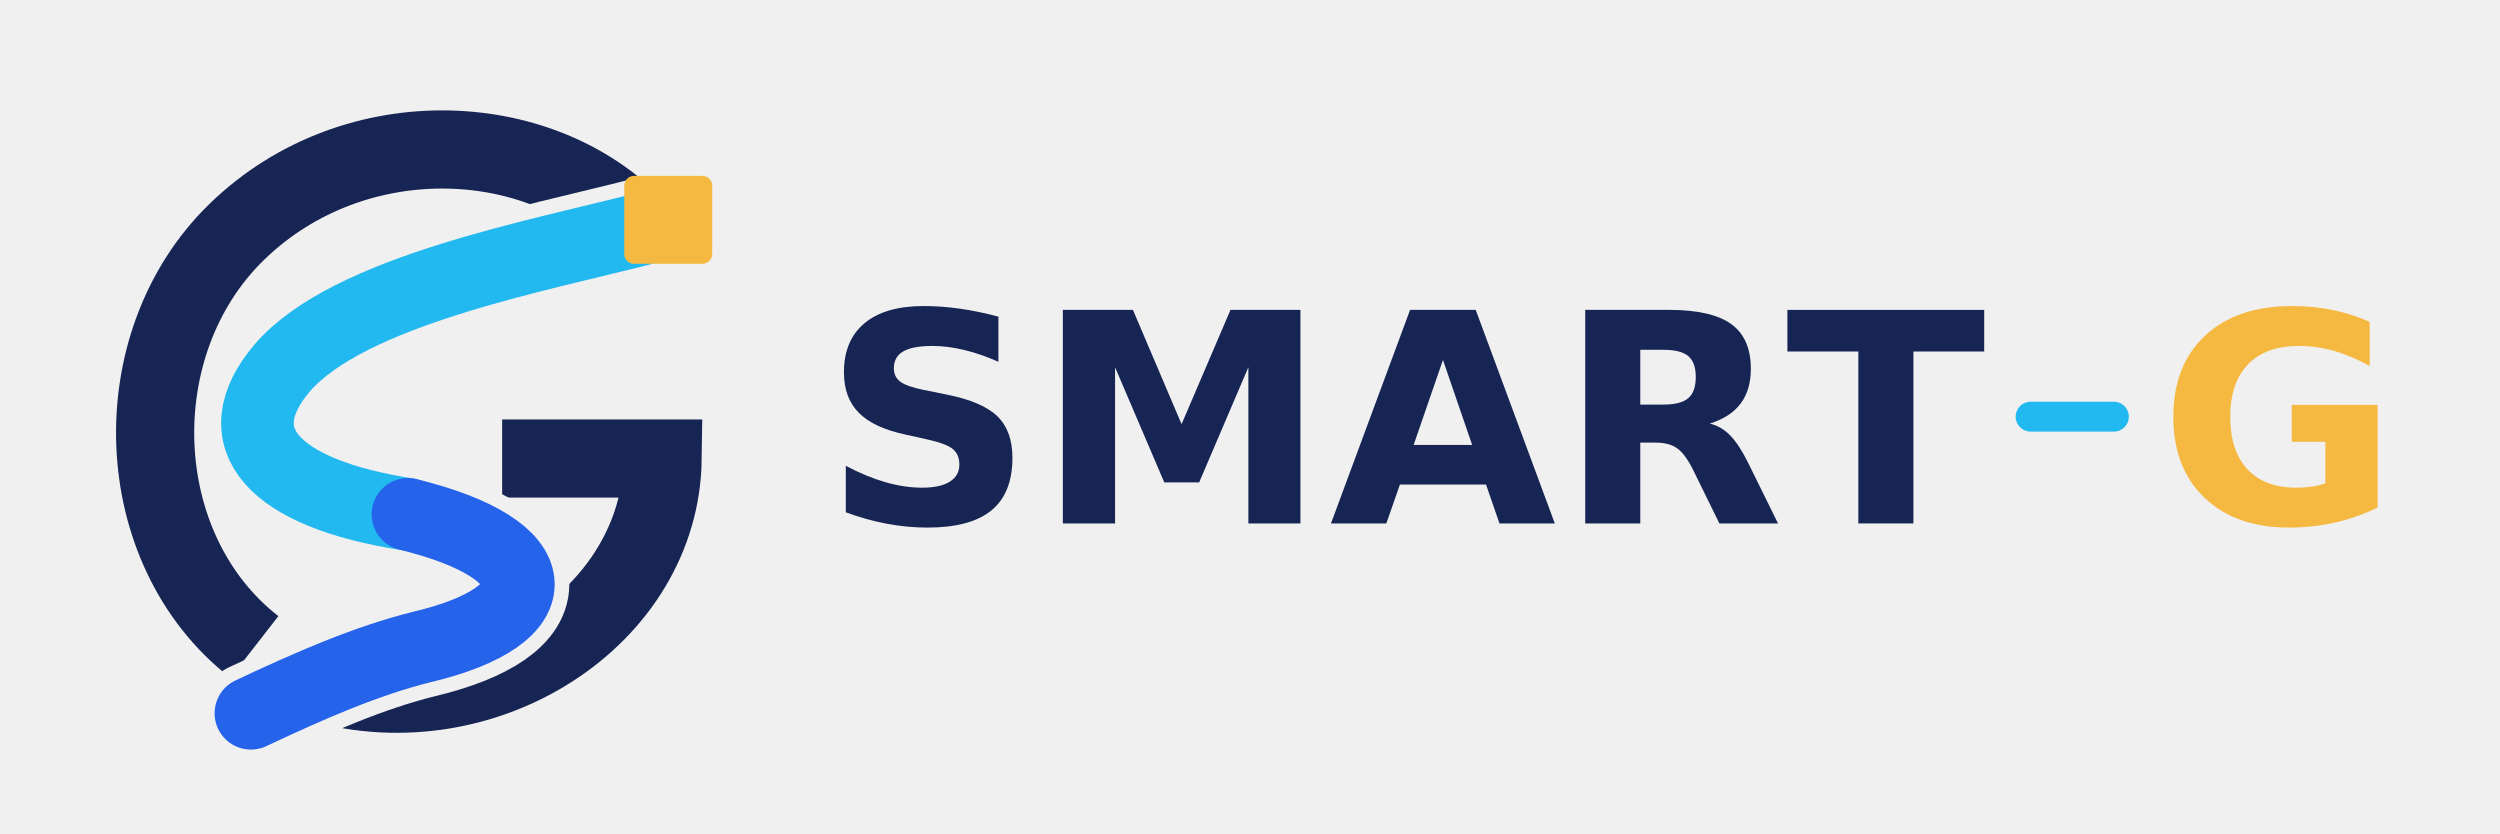
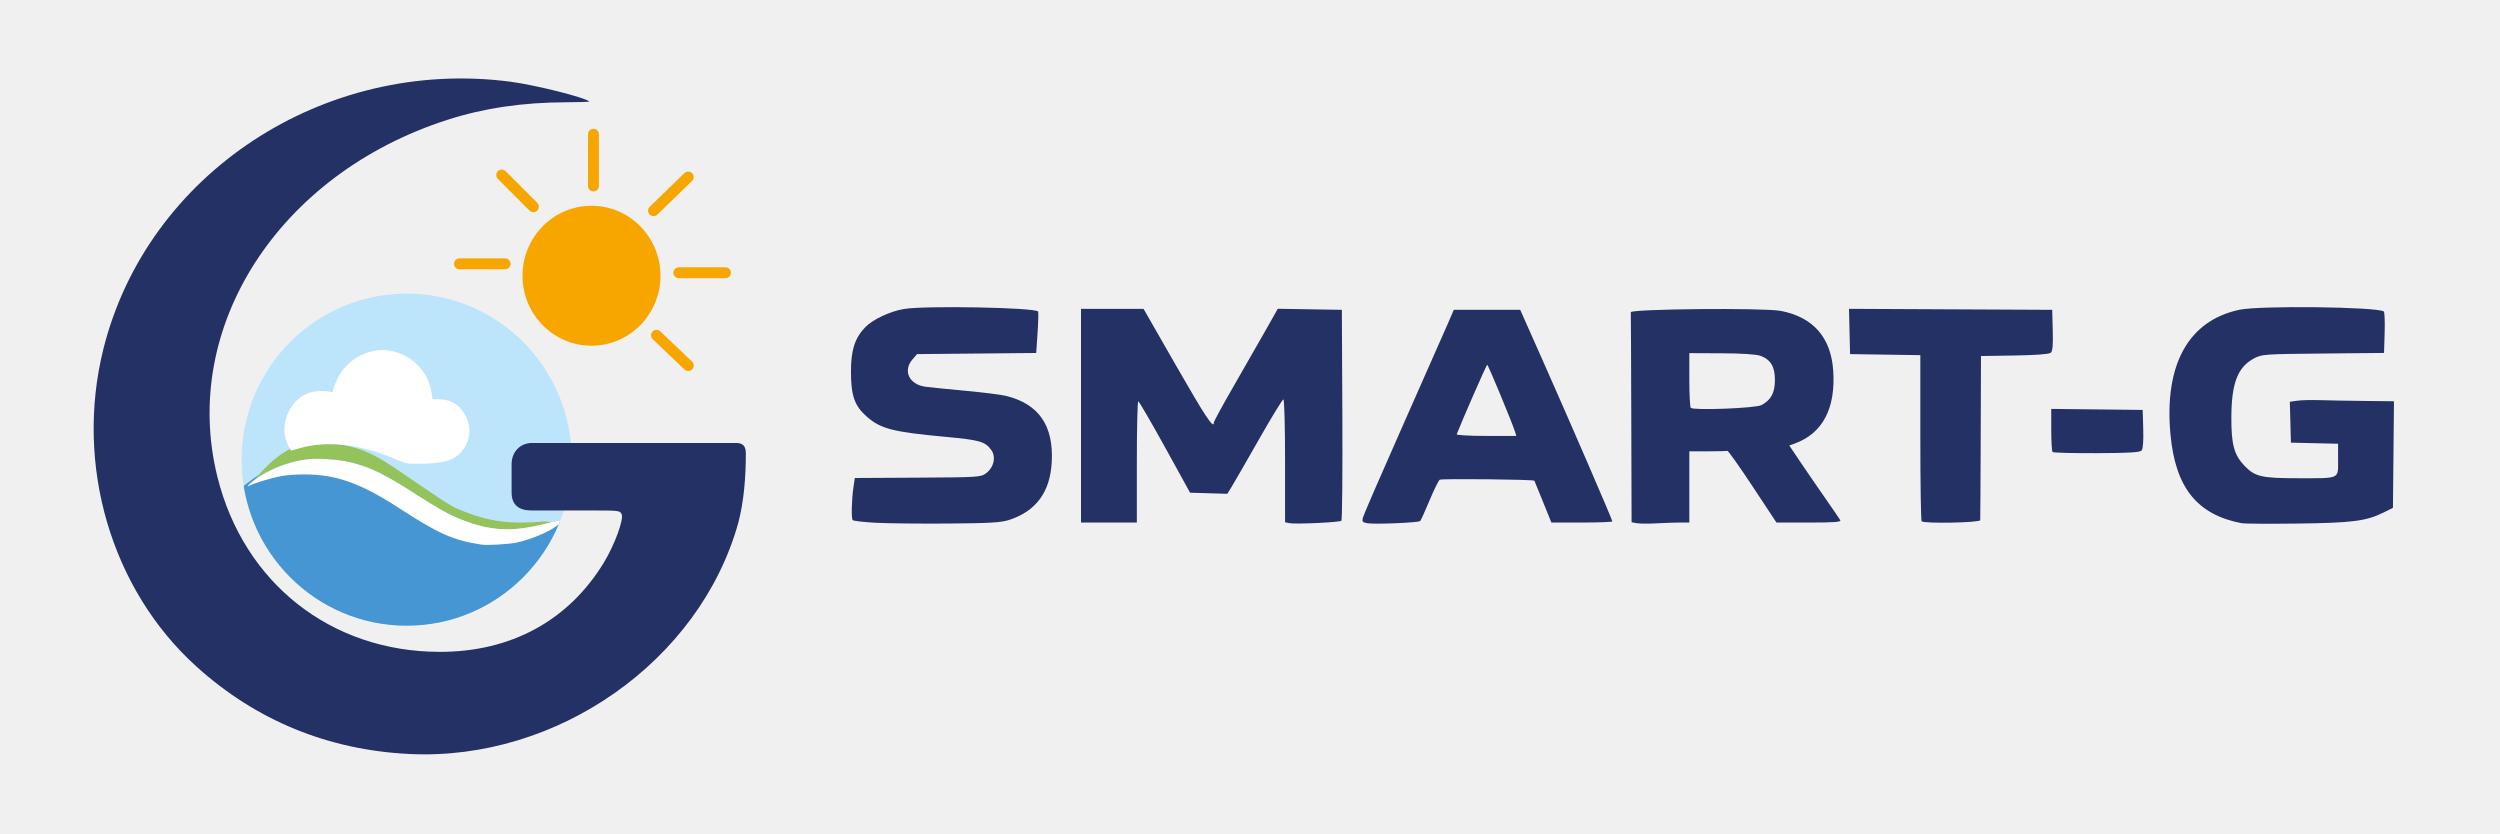
- <svg xmlns="http://www.w3.org/2000/svg" viewBox="0 0 2400 800" width="2400" height="800" role="img" aria-labelledby="title">
-   <g transform="translate(70 65) scale(0.67)">
-     <defs>
-       <mask id="cut-horizontal-light" maskUnits="userSpaceOnUse" x="-50" y="-50" width="1100" height="1100">
-         <rect x="-50" y="-50" width="1100" height="1100" fill="white" />
-         <path d="M 820 230 C 665 270 395 320 300 430 C 215 530 285 610 480 640" fill="none" stroke="black" stroke-width="146" stroke-linecap="round" />
-         <path d="M 480 640 C 685 690 690 785 500 830 C 420 850 340 885 255 925" fill="none" stroke="black" stroke-width="146" stroke-linecap="round" />
-       </mask>
-     </defs>
-     <g mask="url(#cut-horizontal-light)" fill="none" stroke="#172554" stroke-width="112" stroke-linecap="butt" stroke-linejoin="miter">
-       <path d="M 815 238 C 680 85 405 70 235 235 C 70 395 80 690 260 830" />
-       <path d="M 355 882 C 590 948 842 788 845 560 L 615 560" />
+ <svg xmlns="http://www.w3.org/2000/svg" width="2400" height="800" viewBox="0 0 2400 800" role="img" aria-labelledby="title desc">
+   <defs>
+     <clipPath id="globe-boundary" clipPathUnits="userSpaceOnUse">
+       <path d="M703.600,626.800 C703.600,719.197 629.145,794.100 537.300,794.100 C445.455,794.100 371.000,719.197 371.000,626.800 C371.000,534.403 445.455,459.500 537.300,459.500 C629.145,459.500 703.600,534.403 703.600,626.800 Z" fill="#FFFFFF" fill-rule="evenodd" />
+     </clipPath>
+   </defs>
+   <g transform="translate(-121.5251 -155.968) scale(0.9528158)">
+     <g id="emblem">
+       <path id="sky" d="M703.600,626.800 C703.600,719.197 629.145,794.100 537.300,794.100 C445.455,794.100 371.000,719.197 371.000,626.800 C371.000,534.403 445.455,459.500 537.300,459.500 C629.145,459.500 703.600,534.403 703.600,626.800 Z" fill="#BCE4FA" fill-rule="evenodd" />
+       <g id="globe-contents" clip-path="url(#globe-boundary)">
+         <path id="ocean" d="M371,655 C400,631 423,624 447,626 C485,623 512,640 550,664 C594,693 628,710 696,688 L717,820 L350,820 Z" fill="#4596D2" fill-rule="evenodd" />
+         <path id="green-ribbon" d="M383.547,647.500  C398.000,630.000 416.000,614.000 433.418,611.867  C446.000,608.000 468.000,610.000 482.000,614.000  C502.000,619.000 515.000,628.000 547.000,650.000  C568.000,664.000 580.000,673.000 590.000,677.000  C621.000,690.000 643.000,692.000 676.978,689.000  L691.651,690.842  C695.285,687.050 694.136,687.095 676.978,691.426  C642.665,700.087 620.697,698.790 590.000,686.292  C579.545,682.036 568.445,675.768 547.000,662.012  C515.143,641.577 501.794,634.954 482.000,629.763  C468.669,626.266 445.999,624.915 433.418,626.867  C415.745,629.609 396.289,637.659 383.547,647.500 Z" fill="#95C35B" fill-rule="evenodd" />
+         <path id="cloud" d="M526.006,626.401 C490.399,611.032 457.077,607.251 428.976,615.390 L420.922,617.723 L418.527,613.611 C407.770,595.146 417.666,567.589 437.798,559.942 C443.798,557.663 452.915,556.950 459.134,558.274 C462.688,559.030 462.783,558.970 463.416,555.594 C463.773,553.694 465.685,548.902 467.665,544.943 C475.153,529.975 489.858,519.263 506.172,516.894 C532.316,513.097 558.105,532.205 562.175,558.389 L563.359,566.000 L569.501,566.000 C582.069,566.000 591.392,571.957 597.159,583.670 C603.001,595.538 601.087,609.223 592.202,619.115 C584.145,628.086 573.210,631.015 548.000,630.957 C536.596,630.931 536.413,630.893 526.006,626.401 Z" fill="#FFFFFF" fill-rule="evenodd" />
+         <path id="white-separator" d="M612.500,712.382 C583.815,707.993 569.849,701.750 528.000,674.611 C491.103,650.683 465.914,641.770 435.000,641.703 C425.727,641.682 417.175,642.269 411.276,643.331 C401.891,645.020 384.735,650.087 379.750,652.642 C375.068,655.042 376.774,652.731 383.547,647.500 C396.289,637.659 415.745,629.609 433.418,626.867 C445.999,624.915 468.669,626.266 482.000,629.763 C501.794,634.954 515.143,641.577 547.000,662.012 C568.445,675.768 579.545,682.036 590.000,686.292 C620.697,698.790 642.665,700.087 676.978,691.426 C694.136,687.095 695.285,687.050 691.651,690.842 C685.089,697.692 664.031,707.046 647.422,710.491 C639.585,712.116 618.298,713.269 612.500,712.382 Z" fill="#FFFFFF" fill-rule="evenodd" />
+       </g>
+       <path id="outer-g" d="M540.000,923.367 C458.039,919.350 385.611,889.609 325.500,835.286 C239.486,757.555 202.661,632.056 231.667,515.500 C275.657,338.727 453.817,221.557 641.500,245.966 C666.453,249.211 716.944,261.846 721.285,265.932 C721.717,266.338 711.367,266.699 698.285,266.733 C653.951,266.848 614.974,272.616 578.000,284.532 C408.244,339.239 309.125,493.243 346.575,644.102 C373.139,751.114 461.037,820.342 570.500,820.466 C642.353,820.547 700.257,789.076 735.915,730.562 C746.787,712.722 756.390,686.511 753.834,681.654 C751.957,678.086 751.486,678.031 722.750,678.015 L662.800,678.000  C650.000,678.000 643.000,672.000 643.000,660.000  L643.000,631.500 C643.000,619.000 651.500,610.000 663.800,610.000  L869.200,610.000 C876.200,610.000 879.000,613.300 879.000,620.500  C879.000,645.000 877.000,669.000 871.416,690.408 C832.673,829.628 688.932,930.666 540.000,923.367 Z" fill="#233165" fill-rule="evenodd" />
+       <path id="sun" d="M793.000,441.500 C793.000,480.436 761.884,512.000 723.500,512.000 C685.116,512.000 654.000,480.436 654.000,441.500 C654.000,402.564 685.116,371.000 723.500,371.000 C761.884,371.000 793.000,402.564 793.000,441.500 Z" fill="#F7A600" fill-rule="evenodd" />
+       <path id="ray-1" d="M720.000,299.000 L720.000,351.000 A5.500,5.500 0 0 0 731.000,351.000 L731.000,299.000 A5.500,5.500 0 0 0 720.000,299.000 Z" fill="#F7A600" fill-rule="evenodd" />
+       <path id="ray-2" d="M629.111,343.889 L661.111,375.889 A5.500,5.500 0 0 0 668.889,368.111 L636.889,336.111 A5.500,5.500 0 0 0 629.111,343.889 Z" fill="#F7A600" fill-rule="evenodd" />
+       <path id="ray-3" d="M817.168,338.055 L782.168,372.055 A5.500,5.500 0 0 0 789.832,379.945 L824.832,345.945 A5.500,5.500 0 0 0 817.168,338.055 Z" fill="#F7A600" fill-rule="evenodd" />
+       <path id="ray-4" d="M590.500,435.000 L636.500,435.000 A5.500,5.500 0 0 0 636.500,424.000 L590.500,424.000 A5.500,5.500 0 0 0 590.500,435.000 Z" fill="#F7A600" fill-rule="evenodd" />
+       <path id="ray-5" d="M811.500,444.000 L858.500,444.000 A5.500,5.500 0 0 0 858.500,433.000 L811.500,433.000 A5.500,5.500 0 0 0 811.500,444.000 Z" fill="#F7A600" fill-rule="evenodd" />
+       <path id="ray-6" d="M785.205,505.481 L817.205,535.981 A5.500,5.500 0 0 0 824.795,528.019 L792.795,497.519 A5.500,5.500 0 0 0 785.205,505.481 Z" fill="#F7A600" fill-rule="evenodd" />
    </g>
-     <path d="M 820 230 C 665 270 395 320 300 430 C 215 530 285 610 480 640" fill="none" stroke="#22B8F0" stroke-width="104" stroke-linecap="round" />
-     <path d="M 480 640 C 685 690 690 785 500 830 C 420 850 340 885 255 925" fill="none" stroke="#2563EB" stroke-width="104" stroke-linecap="round" />
-     <rect x="790" y="155" width="126" height="126" rx="14" fill="#F5B942" />
  </g>
-   <g fill="#172554" transform="translate(790 502.5) scale(0.1373074 -0.1373074)">
-     <path d="M1227 1446V1130Q1104 1185 987.0 1213.0Q870 1241 766 1241Q628 1241 562.0 1203.0Q496 1165 496 1085Q496 1025 540.5 991.5Q585 958 702 934L866 901Q1115 851 1220.0 749.0Q1325 647 1325 459Q1325 212 1178.5 91.5Q1032 -29 731 -29Q589 -29 446.0 -2.0Q303 25 160 78V403Q303 327 436.5 288.5Q570 250 694 250Q820 250 887.0 292.0Q954 334 954 412Q954 482 908.5 520.0Q863 558 727 588L578 621Q354 669 250.5 774.0Q147 879 147 1057Q147 1280 291.0 1400.0Q435 1520 705 1520Q828 1520 958.0 1501.5Q1088 1483 1227 1446Z" transform="translate(0 0)" />
-     <path d="M188 1493H678L1018 694L1360 1493H1849V0H1485V1092L1141 287H897L553 1092V0H188Z" transform="translate(1489.566 0)" />
-     <path d="M1094 272H492L397 0H10L563 1493H1022L1575 0H1188ZM588 549H997L793 1143Z" transform="translate(3542.132 0)" />
-     <path d="M735 831Q856 831 908.5 876.0Q961 921 961 1024Q961 1126 908.5 1170.0Q856 1214 735 1214H573V831ZM573 565V0H188V1493H776Q1071 1493 1208.5 1394.0Q1346 1295 1346 1081Q1346 933 1274.5 838.0Q1203 743 1059 698Q1138 680 1200.5 616.5Q1263 553 1327 424L1536 0H1126L944 371Q889 483 832.5 524.0Q776 565 682 565Z" transform="translate(5141.698 0)" />
-     <path d="M10 1493H1386V1202H891V0H506V1202H10Z" transform="translate(6733.263 0)" />
-   </g>
-   <rect x="1935.046" y="385.650" width="108.650" height="28.700" rx="14.350" fill="#22B8F0" />
-   <g fill="#F5B942" transform="translate(2072.396 502.5) scale(0.1373074 -0.1373074)">
-     <path d="M1530 111Q1386 41 1231.0 6.0Q1076 -29 911 -29Q538 -29 320.0 179.5Q102 388 102 745Q102 1106 324.0 1313.0Q546 1520 932 1520Q1081 1520 1217.5 1492.0Q1354 1464 1475 1409V1100Q1350 1171 1226.5 1206.0Q1103 1241 979 1241Q749 1241 624.5 1112.5Q500 984 500 745Q500 508 620.0 379.0Q740 250 961 250Q1021 250 1072.5 257.5Q1124 265 1165 281V571H930V829H1530Z" transform="translate(0 0)" />
+   <g transform="translate(540.6376 -1516.448) scale(1.84807)">
+     <g id="wordmark">
+       <path id="letter-S" d="M162.329,1092.111 C156.185,1091.775 150.822,1091.162 150.412,1090.750 C149.591,1089.924 149.842,1079.954 150.854,1073.180 L151.500,1068.860 L184.176,1068.680 C215.638,1068.507 216.957,1068.422 219.676,1066.404 C223.763,1063.371 224.983,1057.801 222.341,1054.231 C219.157,1049.928 216.349,1049.123 198.889,1047.508 C171.163,1044.943 164.950,1043.349 157.653,1036.926 C151.341,1031.370 149.500,1026.080 149.500,1013.500 C149.500,1002.464 151.480,996.272 156.804,990.656 C160.705,986.540 169.817,982.235 177.145,981.046 C188.308,979.235 244.623,980.289 246.682,982.348 C246.937,982.604 246.828,987.562 246.439,993.366 L245.732,1003.919 L214.778,1004.210 L183.825,1004.500 L181.412,1007.306 C176.367,1013.174 179.748,1020.293 188.124,1021.438 C190.531,1021.767 199.898,1022.718 208.940,1023.551 C217.981,1024.385 227.431,1025.568 229.940,1026.181 C247.045,1030.360 254.800,1041.536 253.801,1060.567 C252.983,1076.149 245.643,1086.118 231.651,1090.650 C227.450,1092.010 221.614,1092.355 200.000,1092.520 C185.425,1092.631 168.473,1092.447 162.329,1092.111 Z" fill="#233165" fill-rule="evenodd" />
+       <path id="letter-M" d="M377.250,1092.317 L375.000,1091.861 L375.000,1059.930 C375.000,1042.369 374.610,1028.000 374.133,1028.000 C373.657,1028.000 367.828,1037.562 361.180,1049.250 C354.532,1060.938 348.169,1071.979 347.039,1073.786 L344.985,1077.072 L335.323,1076.786 L325.660,1076.500 L312.580,1052.783 C305.386,1039.738 299.163,1029.051 298.750,1029.033 C298.337,1029.015 298.000,1043.175 298.000,1060.500 L298.000,1092.000 L283.500,1092.000 L269.000,1092.000 L269.000,1036.500 L269.000,981.000 L285.250,981.008 L301.500,981.017 L318.500,1010.681 C333.673,1037.158 338.000,1043.679 338.000,1040.072 C338.000,1039.471 342.351,1031.446 347.669,1022.239 C352.986,1013.033 360.460,999.977 364.277,993.226 L371.217,980.953 L387.859,981.226 L404.500,981.500 L404.759,1035.941 C404.901,1065.884 404.676,1090.692 404.259,1091.071 C403.341,1091.903 380.423,1092.960 377.250,1092.317 Z" fill="#233165" fill-rule="evenodd" />
+       <path id="letter-A" d="M417.660,1092.343 C415.224,1091.920 414.908,1091.503 415.434,1089.406 C415.771,1088.062 425.176,1066.384 436.334,1041.231 C447.491,1016.079 457.975,992.350 459.631,988.500 L462.642,981.500 L479.897,981.500 L497.152,981.500 L509.151,1008.500 C523.264,1040.256 545.000,1090.514 545.000,1091.389 C545.000,1091.725 537.878,1092.000 529.173,1092.000 L513.345,1092.000 L508.998,1081.250 C506.607,1075.338 504.586,1070.394 504.506,1070.264 C504.104,1069.607 456.335,1069.107 455.354,1069.749 C454.723,1070.162 452.336,1075.000 450.050,1080.500 C447.764,1086.000 445.576,1090.819 445.188,1091.208 C444.318,1092.083 421.564,1093.021 417.660,1092.343 Z M494.430,1044.750 C492.954,1040.038 480.477,1010.006 480.000,1010.017 C479.631,1010.026 466.839,1039.207 464.167,1046.136 C463.983,1046.611 470.876,1047.000 479.484,1047.000 L495.135,1047.000 L494.430,1044.750 Z" fill="#233165" fill-rule="evenodd" />
+       <path id="letter-R" d="M557.750,1092.346 L555.000,1091.867 L554.850,1037.934 C554.768,1008.270 554.655,983.438 554.600,982.750 C554.461,981.018 623.797,980.391 632.467,982.047 C649.259,985.253 658.559,995.811 659.738,1013.006 C661.089,1032.725 654.244,1045.703 639.712,1050.969 L636.925,1051.979 L642.135,1059.740 C645.001,1064.008 650.795,1072.450 655.012,1078.500 C659.229,1084.550 663.003,1090.062 663.399,1090.750 C663.962,1091.729 660.449,1092.000 647.186,1092.000 L630.253,1092.000 L617.877,1073.252 C611.070,1062.941 605.163,1054.616 604.750,1054.752 C604.337,1054.889 599.725,1055.000 594.500,1055.000 L585.000,1055.000 L585.000,1073.500 L585.000,1092.000 L580.151,1092.000 C577.484,1092.000 571.971,1092.186 567.901,1092.413 C563.830,1092.639 559.263,1092.609 557.750,1092.346 Z M622.410,1031.000 C627.374,1028.441 629.427,1024.674 629.465,1018.049 C629.506,1011.074 627.277,1007.323 621.945,1005.397 C619.752,1004.605 612.412,1004.125 601.750,1004.076 L585.000,1004.000 L585.000,1017.833 C585.000,1025.442 585.336,1032.003 585.747,1032.414 C587.193,1033.860 619.261,1032.623 622.410,1031.000 Z" fill="#233165" fill-rule="evenodd" />
+       <path id="letter-T" d="M705.667,1091.333 C705.300,1090.967 705.000,1071.402 705.000,1047.856 L705.000,1005.045 L686.750,1004.773 L668.500,1004.500 L668.218,992.741 L667.936,980.982 L720.718,981.241 L773.500,981.500 L773.782,992.101 C773.995,1000.076 773.729,1002.980 772.709,1003.826 C771.850,1004.539 764.971,1005.052 753.927,1005.226 L736.500,1005.500 L736.358,1047.500 C736.279,1070.600 736.167,1090.062 736.108,1090.750 C735.992,1092.097 706.986,1092.653 705.667,1091.333 Z" fill="#233165" fill-rule="evenodd" />
+       <path id="letter-hyphen" d="M773.697,1055.364 C773.314,1054.981 773.000,1049.784 773.000,1043.815 L773.000,1032.964 L796.750,1033.232 L820.500,1033.500 L820.787,1043.352 C820.966,1049.482 820.658,1053.707 819.972,1054.533 C819.121,1055.559 813.806,1055.884 796.632,1055.962 C784.402,1056.017 774.081,1055.748 773.697,1055.364 Z" fill="#233165" fill-rule="evenodd" />
+       <path id="letter-G" d="M872.000,1092.366 C848.790,1087.955 837.510,1073.923 834.936,1046.259 C831.563,1010.018 844.240,987.083 870.749,981.465 C881.337,979.222 941.810,979.922 945.736,982.334 C946.156,982.592 946.359,987.549 946.187,993.350 L945.873,1003.897 L914.187,1004.198 C883.453,1004.491 882.372,1004.568 878.251,1006.770 C869.880,1011.242 866.654,1019.584 866.561,1037.000 C866.484,1051.422 867.949,1056.876 873.427,1062.562 C878.851,1068.194 882.335,1068.990 901.500,1068.981 C923.334,1068.970 922.000,1069.592 922.000,1059.414 L922.000,1051.062 L909.750,1050.781 L897.500,1050.500 L897.218,1039.883 L896.935,1029.266 L900.718,1028.714 C902.798,1028.411 908.100,1028.277 912.500,1028.417 C916.900,1028.556 927.370,1028.745 935.766,1028.835 L951.032,1029.000 L950.766,1056.679 L950.500,1084.357 L945.732,1086.735 C936.693,1091.241 929.448,1092.179 901.000,1092.521 C886.425,1092.697 873.375,1092.627 872.000,1092.366 Z" fill="#233165" fill-rule="evenodd" />
+     </g>
  </g>
</svg>
